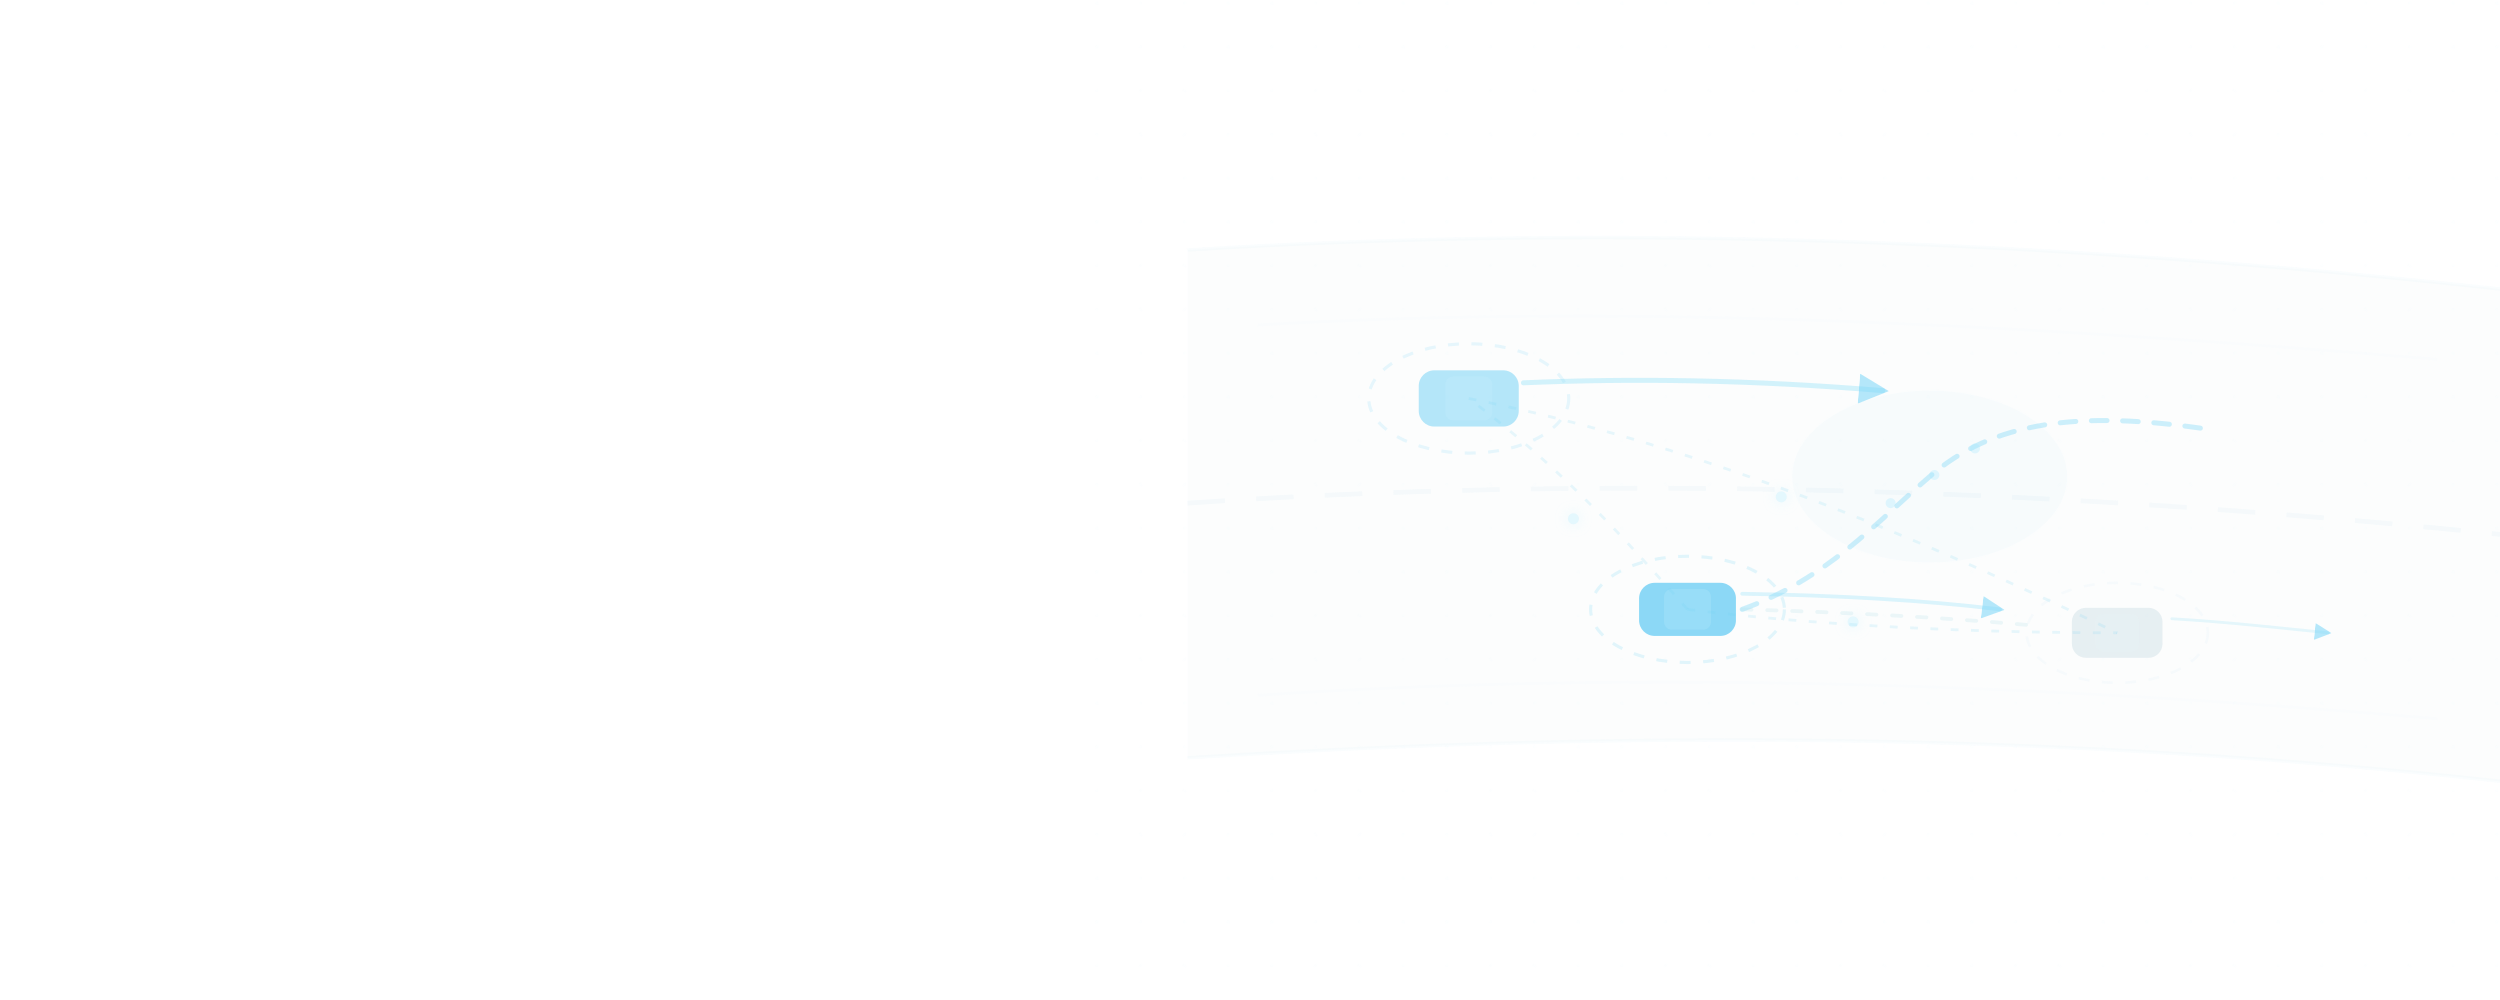
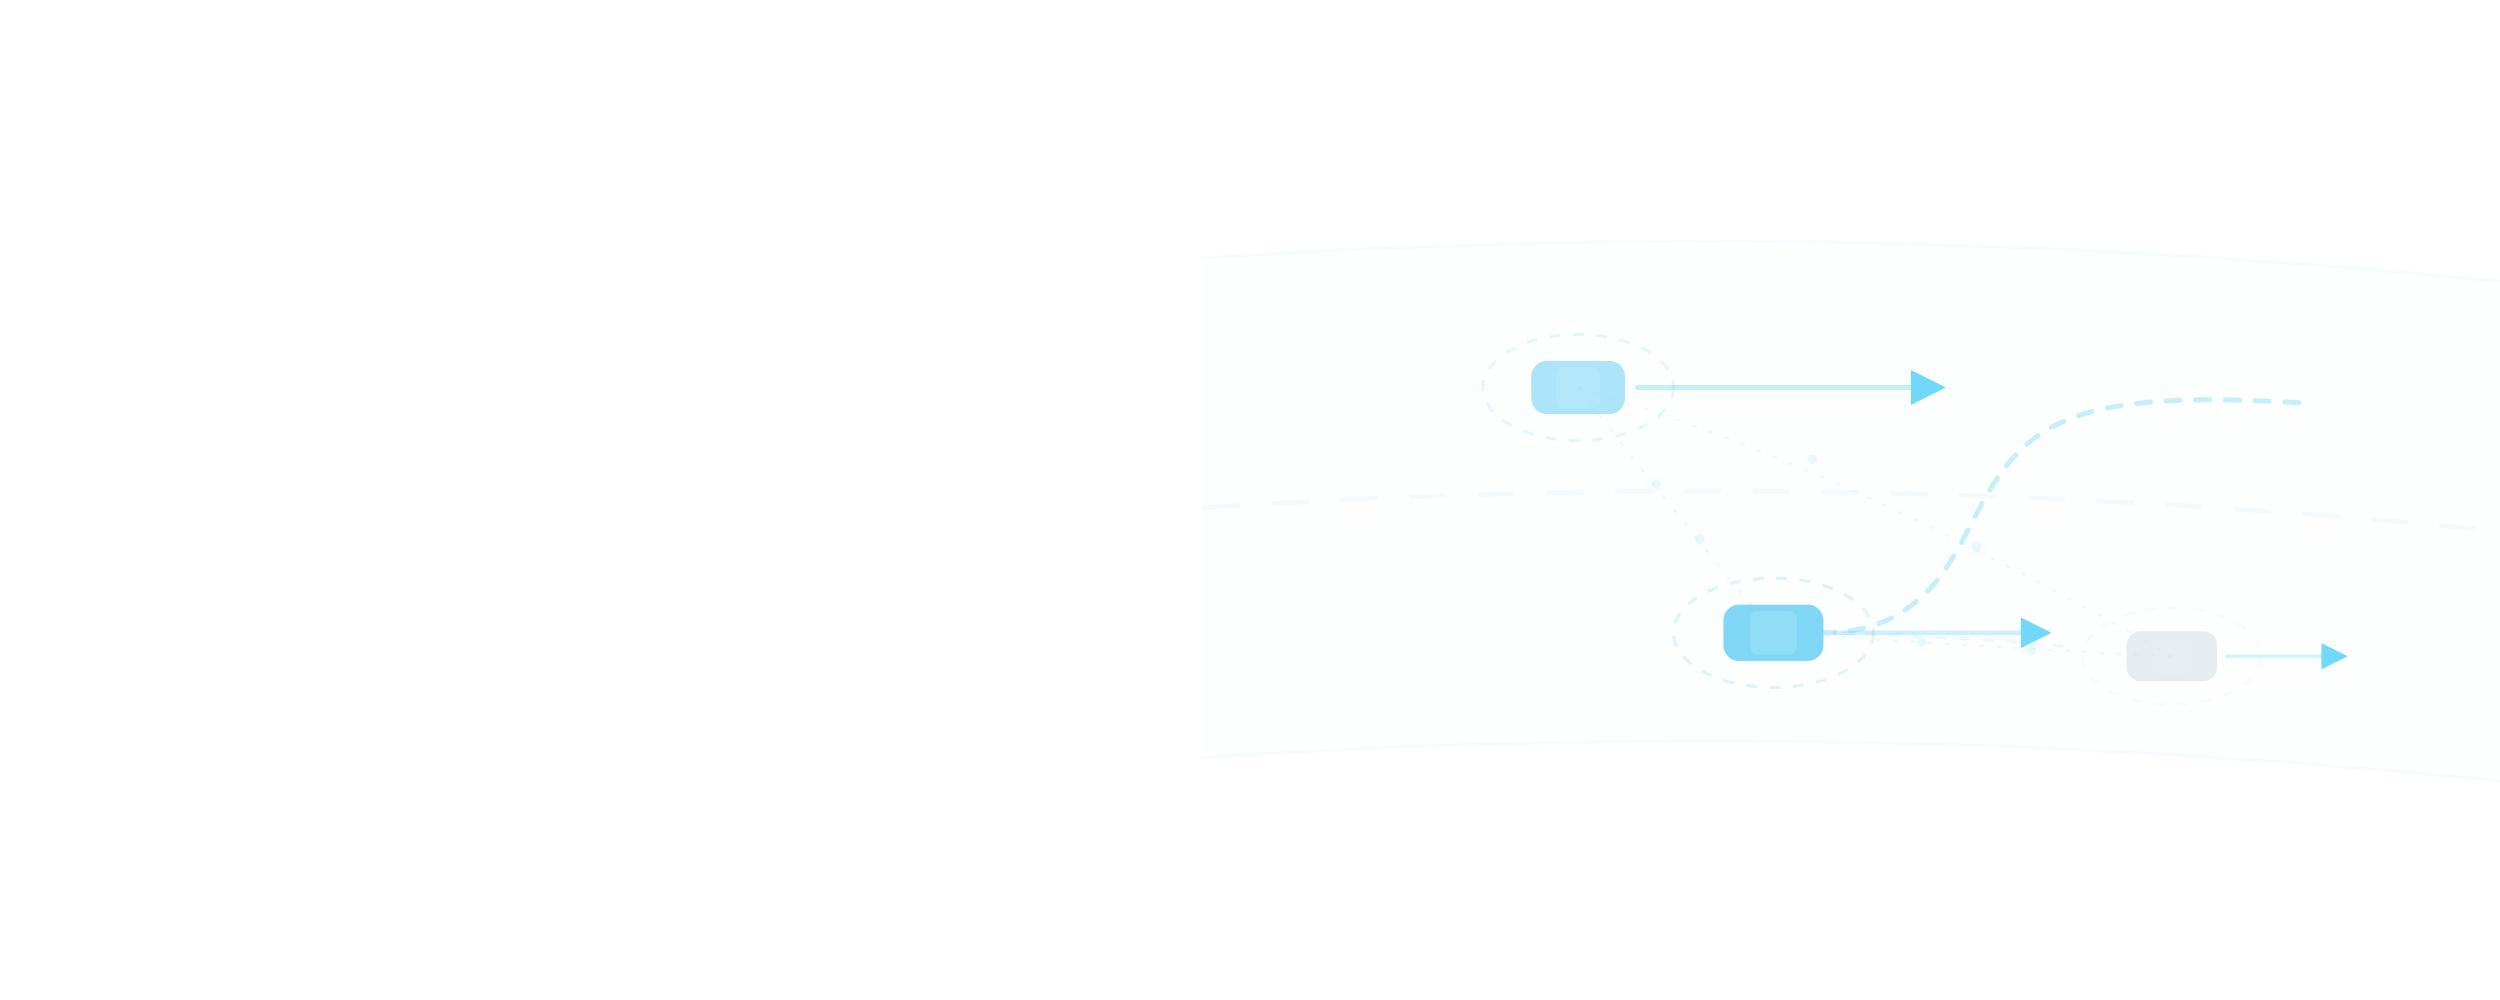
<svg xmlns="http://www.w3.org/2000/svg" width="1600" height="640" viewBox="0 0 1600 640">
  <defs>
+     <marker id="velArrow" viewBox="0 0 10 10" refX="8.5" refY="5" markerWidth="7" markerHeight="7" orient="auto">
+       <path d="M 0 0 L 10 5 L 0 10 z" fill="#72D8FA" />
+     </marker>
    <filter id="softGlow" x="-30%" y="-30%" width="160%" height="160%">
-       <feGaussianBlur stdDeviation="4" result="blur" />
+       <feGaussianBlur stdDeviation="3.5" result="blur" />
      <feMerge>
        <feMergeNode in="blur" />
        <feMergeNode in="SourceGraphic" />
      </feMerge>
    </filter>
-     <pattern id="microDots" width="28" height="28" patternUnits="userSpaceOnUse">
-       <circle cx="2" cy="2" r="1.1" fill="#89D8F8" opacity="0.055" />
-     </pattern>
-     <marker id="arrowSoft" viewBox="0 0 10 10" refX="8" refY="5" markerWidth="6" markerHeight="6" orient="auto-start-reverse">
-       <path d="M 0 0 L 10 5 L 0 10 z" fill="#79D6F7" opacity="0.55" />
-     </marker>
  </defs>
-   <rect x="690" y="0" width="910" height="640" fill="url(#microDots)" opacity="0.30" />
-   <path d="M 760 160 C 1000 145, 1280 150, 1600 185            L 1600 500            C 1280 465, 1000 470, 760 485 Z" fill="#A9C5D1" opacity="0.040" stroke="#D7EDF6" stroke-width="2" stroke-opacity="0.10" />
-   <path d="M 760 160 C 1000 145, 1280 150, 1600 185" fill="none" stroke="#D7EDF6" stroke-width="2.2" stroke-opacity="0.14" />
-   <path d="M 760 485 C 1000 470, 1280 465, 1600 500" fill="none" stroke="#D7EDF6" stroke-width="2.2" stroke-opacity="0.14" />
-   <path d="M 760 322 C 1010 305, 1290 310, 1600 342" fill="none" stroke="#D7EDF6" stroke-width="3" stroke-opacity="0.18" stroke-dasharray="24 20" />
-   <g transform="translate(1080 390)">
-     <ellipse cx="0" cy="0" rx="62" ry="34" fill="none" stroke="#57C8F2" stroke-width="2" stroke-opacity="0.16" stroke-dasharray="7 8" />
-     <rect x="-31" y="-17" width="62" height="34" rx="10" fill="#52C6F3" opacity="0.66" />
-     <rect x="-15" y="-13" width="30" height="26" rx="5" fill="#D8F5FF" opacity="0.17" />
+   <path d="M 770 165 C 1030 148, 1300 150, 1600 180" fill="none" stroke="#D5EAF3" stroke-width="2.2" stroke-opacity="0.14" />
+   <path d="M 770 325 C 1030 308, 1300 310, 1600 340" fill="none" stroke="#D5EAF3" stroke-width="3" stroke-opacity="0.19" stroke-dasharray="24 20" />
+   <path d="M 770 485 C 1030 468, 1300 470, 1600 500" fill="none" stroke="#D5EAF3" stroke-width="2.2" stroke-opacity="0.14" />
+   <path d="M 770 165 C 1030 148, 1300 150, 1600 180            L 1600 500            C 1300 470, 1030 468, 770 485 Z" fill="#A8C6D3" opacity="0.025" />
+   <g transform="translate(1010 248)">
+     <ellipse cx="0" cy="0" rx="61" ry="34" fill="none" stroke="#64CEF4" stroke-width="2" stroke-opacity="0.15" stroke-dasharray="7 8" />
+     <rect x="-30" y="-17" width="60" height="34" rx="10" fill="#67CFF4" opacity="0.54" />
+     <rect x="-14" y="-13" width="28" height="26" rx="5" fill="#E5F8FF" opacity="0.14" />
  </g>
-   <g transform="translate(1355 405)">
-     <ellipse cx="0" cy="0" rx="58" ry="32" fill="none" stroke="#CDEAF5" stroke-width="1.7" stroke-opacity="0.11" stroke-dasharray="7 8" />
-     <rect x="-29" y="-16" width="58" height="32" rx="9" fill="#BFD5DE" opacity="0.36" />
-     <rect x="-14" y="-12" width="28" height="24" rx="5" fill="#EAF7FB" opacity="0.10" />
+   <g transform="translate(1135 405)">
+     <ellipse cx="0" cy="0" rx="64" ry="35" fill="none" stroke="#56C9F2" stroke-width="2" stroke-opacity="0.18" stroke-dasharray="7 8" />
+     <rect x="-32" y="-18" width="64" height="36" rx="10" fill="#45C5F1" opacity="0.68" />
+     <rect x="-15" y="-14" width="30" height="28" rx="5" fill="#E5F8FF" opacity="0.18" />
  </g>
-   <g transform="translate(940 255)">
-     <ellipse cx="0" cy="0" rx="64" ry="35" fill="none" stroke="#79D6F7" stroke-width="2" stroke-opacity="0.17" stroke-dasharray="7 8" />
-     <rect x="-32" y="-18" width="64" height="36" rx="10" fill="#72D1F5" opacity="0.52" />
-     <rect x="-15" y="-14" width="30" height="28" rx="5" fill="#D8F5FF" opacity="0.14" />
+   <g transform="translate(1390 420)">
+     <ellipse cx="0" cy="0" rx="57" ry="31" fill="none" stroke="#CDE5EE" stroke-width="1.8" stroke-opacity="0.10" stroke-dasharray="7 8" />
+     <rect x="-29" y="-16" width="58" height="32" rx="9" fill="#B9CDD5" opacity="0.34" />
+     <rect x="-13" y="-12" width="26" height="24" rx="5" fill="#EEF8FB" opacity="0.10" />
  </g>
-   <g fill="none" stroke="#83DCF9" stroke-linecap="round">
-     <path d="M 975 245 C 1045 242, 1120 243, 1205 250" stroke-width="3.2" stroke-opacity="0.34" marker-end="url(#arrowSoft)" />
-     <path d="M 1115 380 C 1175 381, 1230 384, 1280 390" stroke-width="2.4" stroke-opacity="0.28" marker-end="url(#arrowSoft)" />
-     <path d="M 1390 396 C 1425 398, 1460 402, 1490 405" stroke-width="1.8" stroke-opacity="0.20" marker-end="url(#arrowSoft)" />
+   <g fill="none" stroke="#72D8FA" stroke-linecap="round" marker-end="url(#velArrow)">
+     <line x1="1048" y1="248" x2="1242" y2="248" stroke-width="3.2" stroke-opacity="0.42" />
+     <line x1="1174" y1="405" x2="1310" y2="405" stroke-width="2.8" stroke-opacity="0.36" />
+     <line x1="1425" y1="420" x2="1500" y2="420" stroke-width="2.4" stroke-opacity="0.28" />
  </g>
-   <path d="M 1115 390            C 1170 370, 1200 335, 1235 305            C 1275 270, 1330 262, 1415 275" fill="none" stroke="#7ED9F8" stroke-width="3.2" stroke-linecap="round" stroke-dasharray="10 10" stroke-opacity="0.38" />
-   <path d="M 1115 390            C 1185 392, 1240 395, 1298 400" fill="none" stroke="#A9DDEA" stroke-width="2.4" stroke-linecap="round" stroke-dasharray="6 10" stroke-opacity="0.20" />
-   <ellipse cx="1235" cy="305" rx="88" ry="55" fill="#39B6E8" opacity="0.026" stroke="#6FD2F5" stroke-width="2" stroke-opacity="0.12" stroke-dasharray="9 10" />
-   <g fill="none" stroke="#70D2F3" stroke-width="1.8" stroke-opacity="0.15" stroke-dasharray="5 8">
-     <path d="M 1080 390 C 1040 345, 1000 300, 940 255" />
-     <path d="M 1080 390 C 1160 400, 1260 405, 1355 405" />
-     <path d="M 940 255 C 1090 285, 1230 345, 1355 405" />
+   <path d="M 1165 405            C 1195 405, 1215 397, 1234 378            C 1260 351, 1268 307, 1300 282            C 1330 258, 1380 252, 1475 258" fill="none" stroke="#77D8F8" stroke-width="3.2" stroke-linecap="round" stroke-dasharray="9 10" stroke-opacity="0.40" />
+   <path d="M 1165 405            C 1225 406, 1285 410, 1325 414" fill="none" stroke="#B3DDE9" stroke-width="2.2" stroke-linecap="round" stroke-dasharray="5 10" stroke-opacity="0.18" />
+   <g fill="none" stroke="#75D4F5" stroke-width="1.5" stroke-opacity="0.115" stroke-dasharray="3 8">
+     <path d="M 1010 248 C 1050 300, 1090 350, 1135 405" />
+     <path d="M 1135 405 C 1215 410, 1305 416, 1390 420" />
+     <path d="M 1010 248 C 1135 285, 1260 345, 1390 420" />
  </g>
-   <g fill="#9DE7FF" opacity="0.26" filter="url(#softGlow)">
-     <circle cx="1007" cy="332" r="3.5" />
-     <circle cx="1186" cy="398" r="3.5" />
-     <circle cx="1140" cy="318" r="3.5" />
+   <g fill="#9CE7FF" opacity="0.21" filter="url(#softGlow)">
+     <circle cx="1060" cy="310" r="3" />
+     <circle cx="1088" cy="345" r="3" />
+     <circle cx="1230" cy="411" r="3" />
+     <circle cx="1300" cy="416" r="3" />
+     <circle cx="1160" cy="294" r="3" />
+     <circle cx="1265" cy="350" r="3" />
  </g>
-   <g fill="#9DE7FF" opacity="0.28">
-     <circle cx="1210" cy="322" r="3.2" />
-     <circle cx="1238" cy="304" r="3.2" />
-     <circle cx="1264" cy="287" r="3.2" />
-   </g>
-   <path d="M 805 208 C 1030 195, 1260 205, 1560 230" fill="none" stroke="#D4EDF6" stroke-width="1.8" stroke-opacity="0.045" />
-   <path d="M 805 445 C 1030 430, 1270 435, 1560 460" fill="none" stroke="#D4EDF6" stroke-width="1.8" stroke-opacity="0.045" />
</svg>
